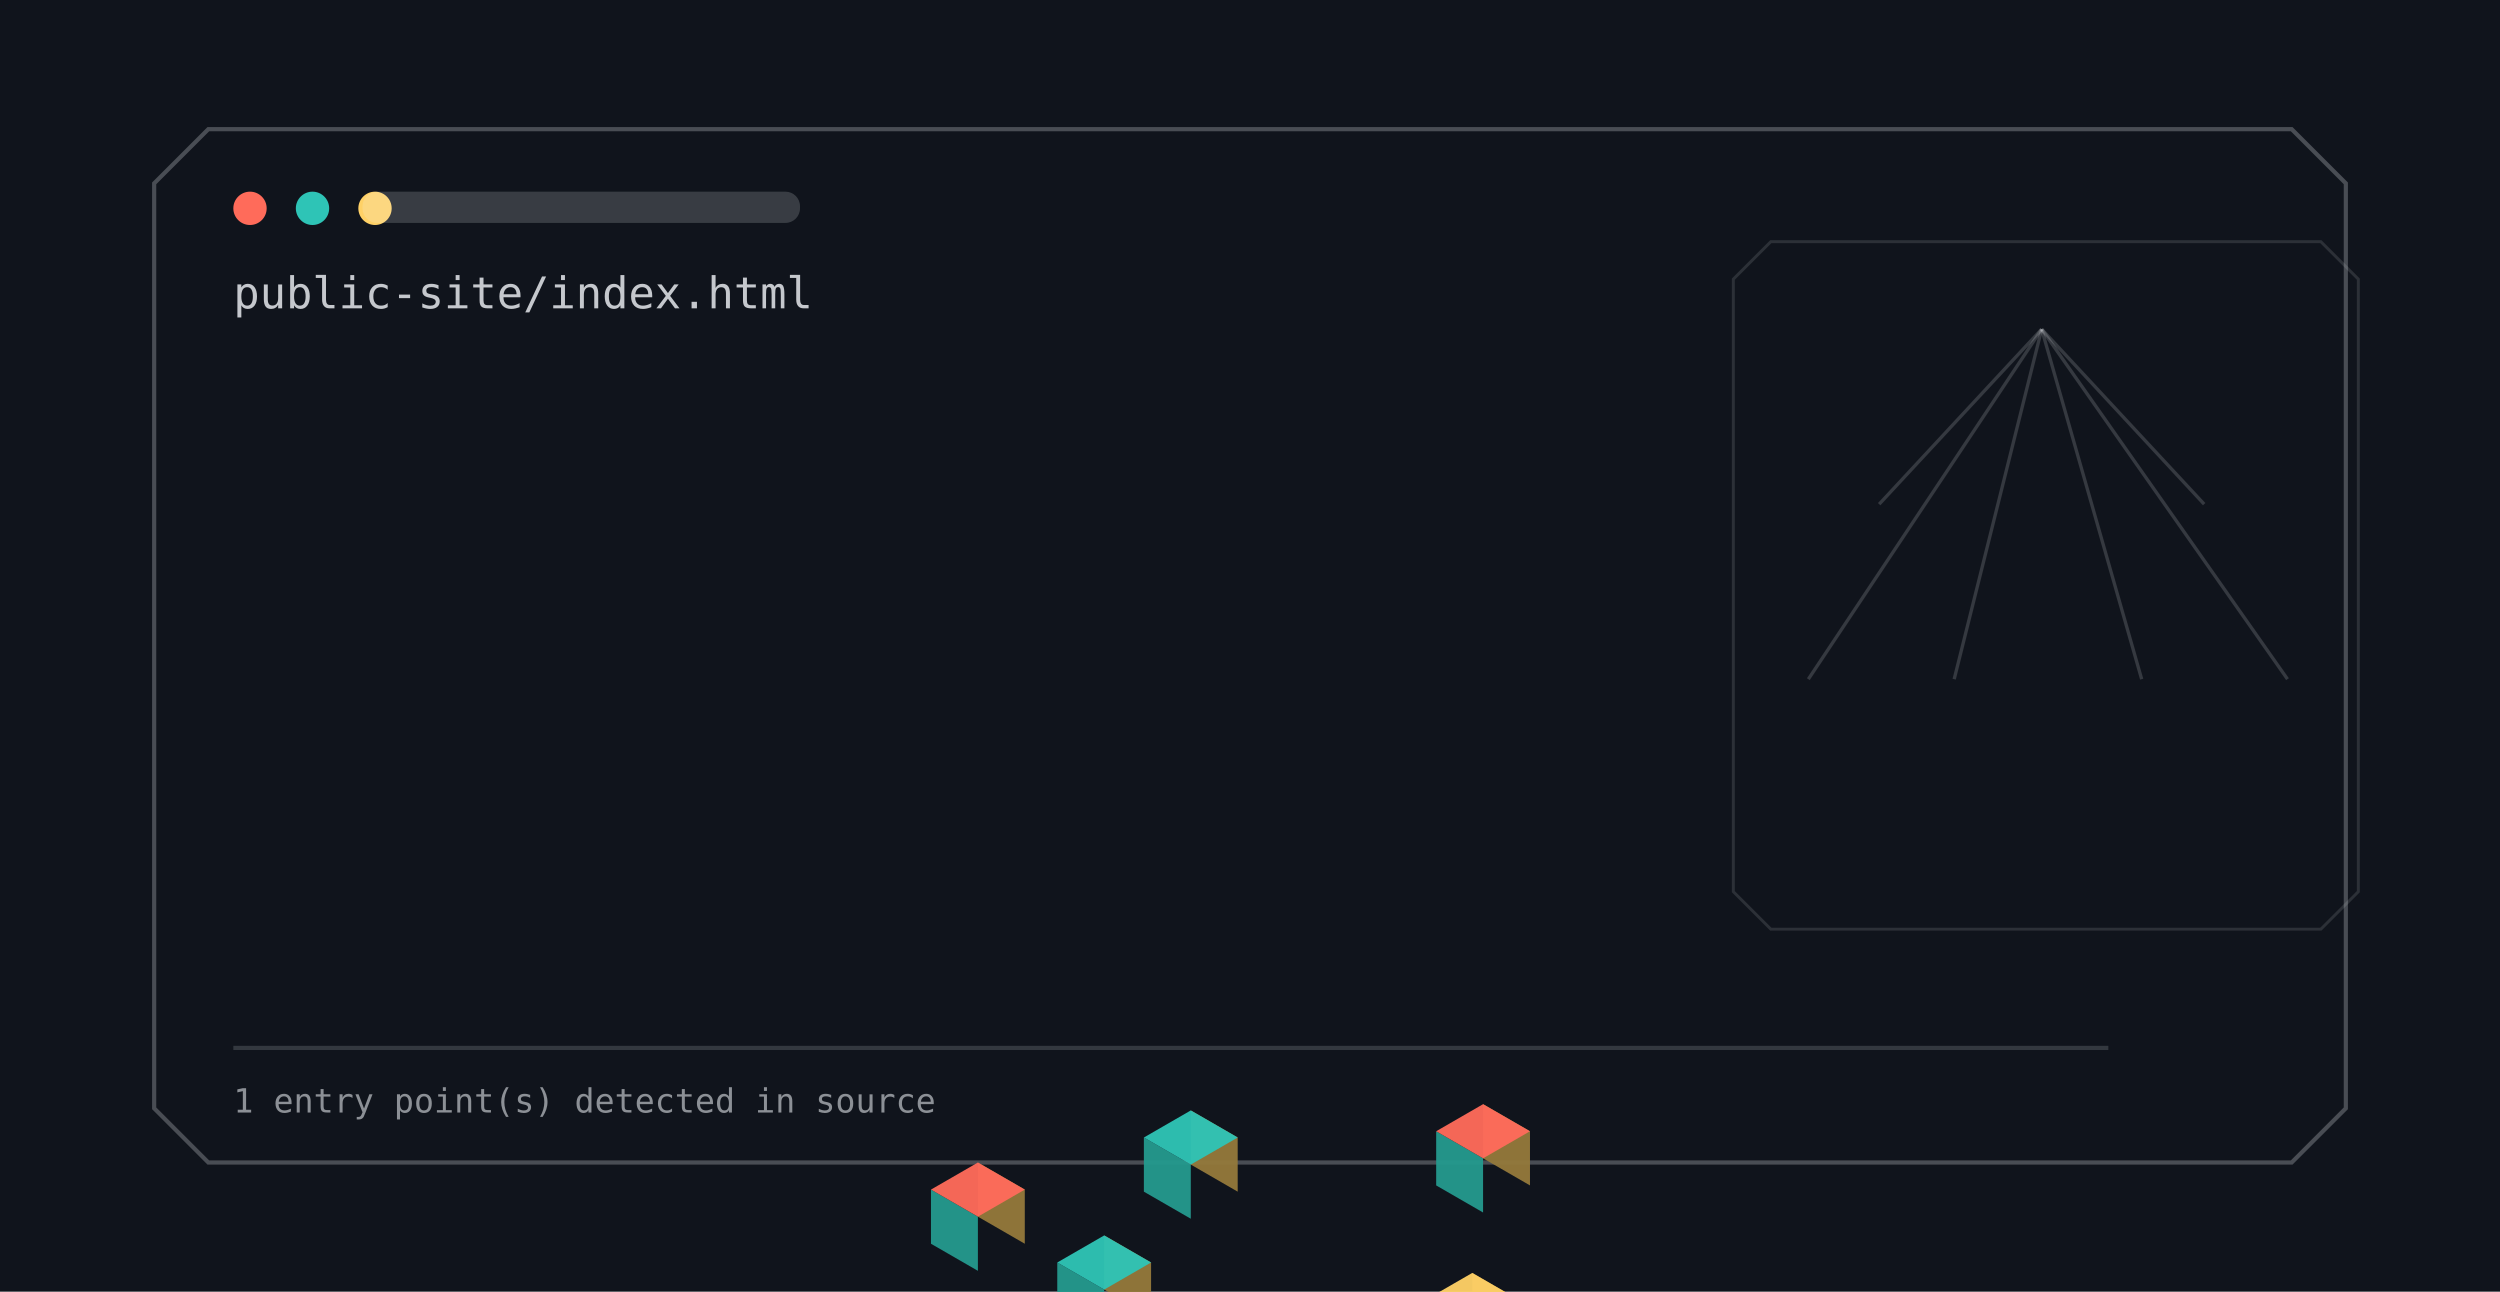
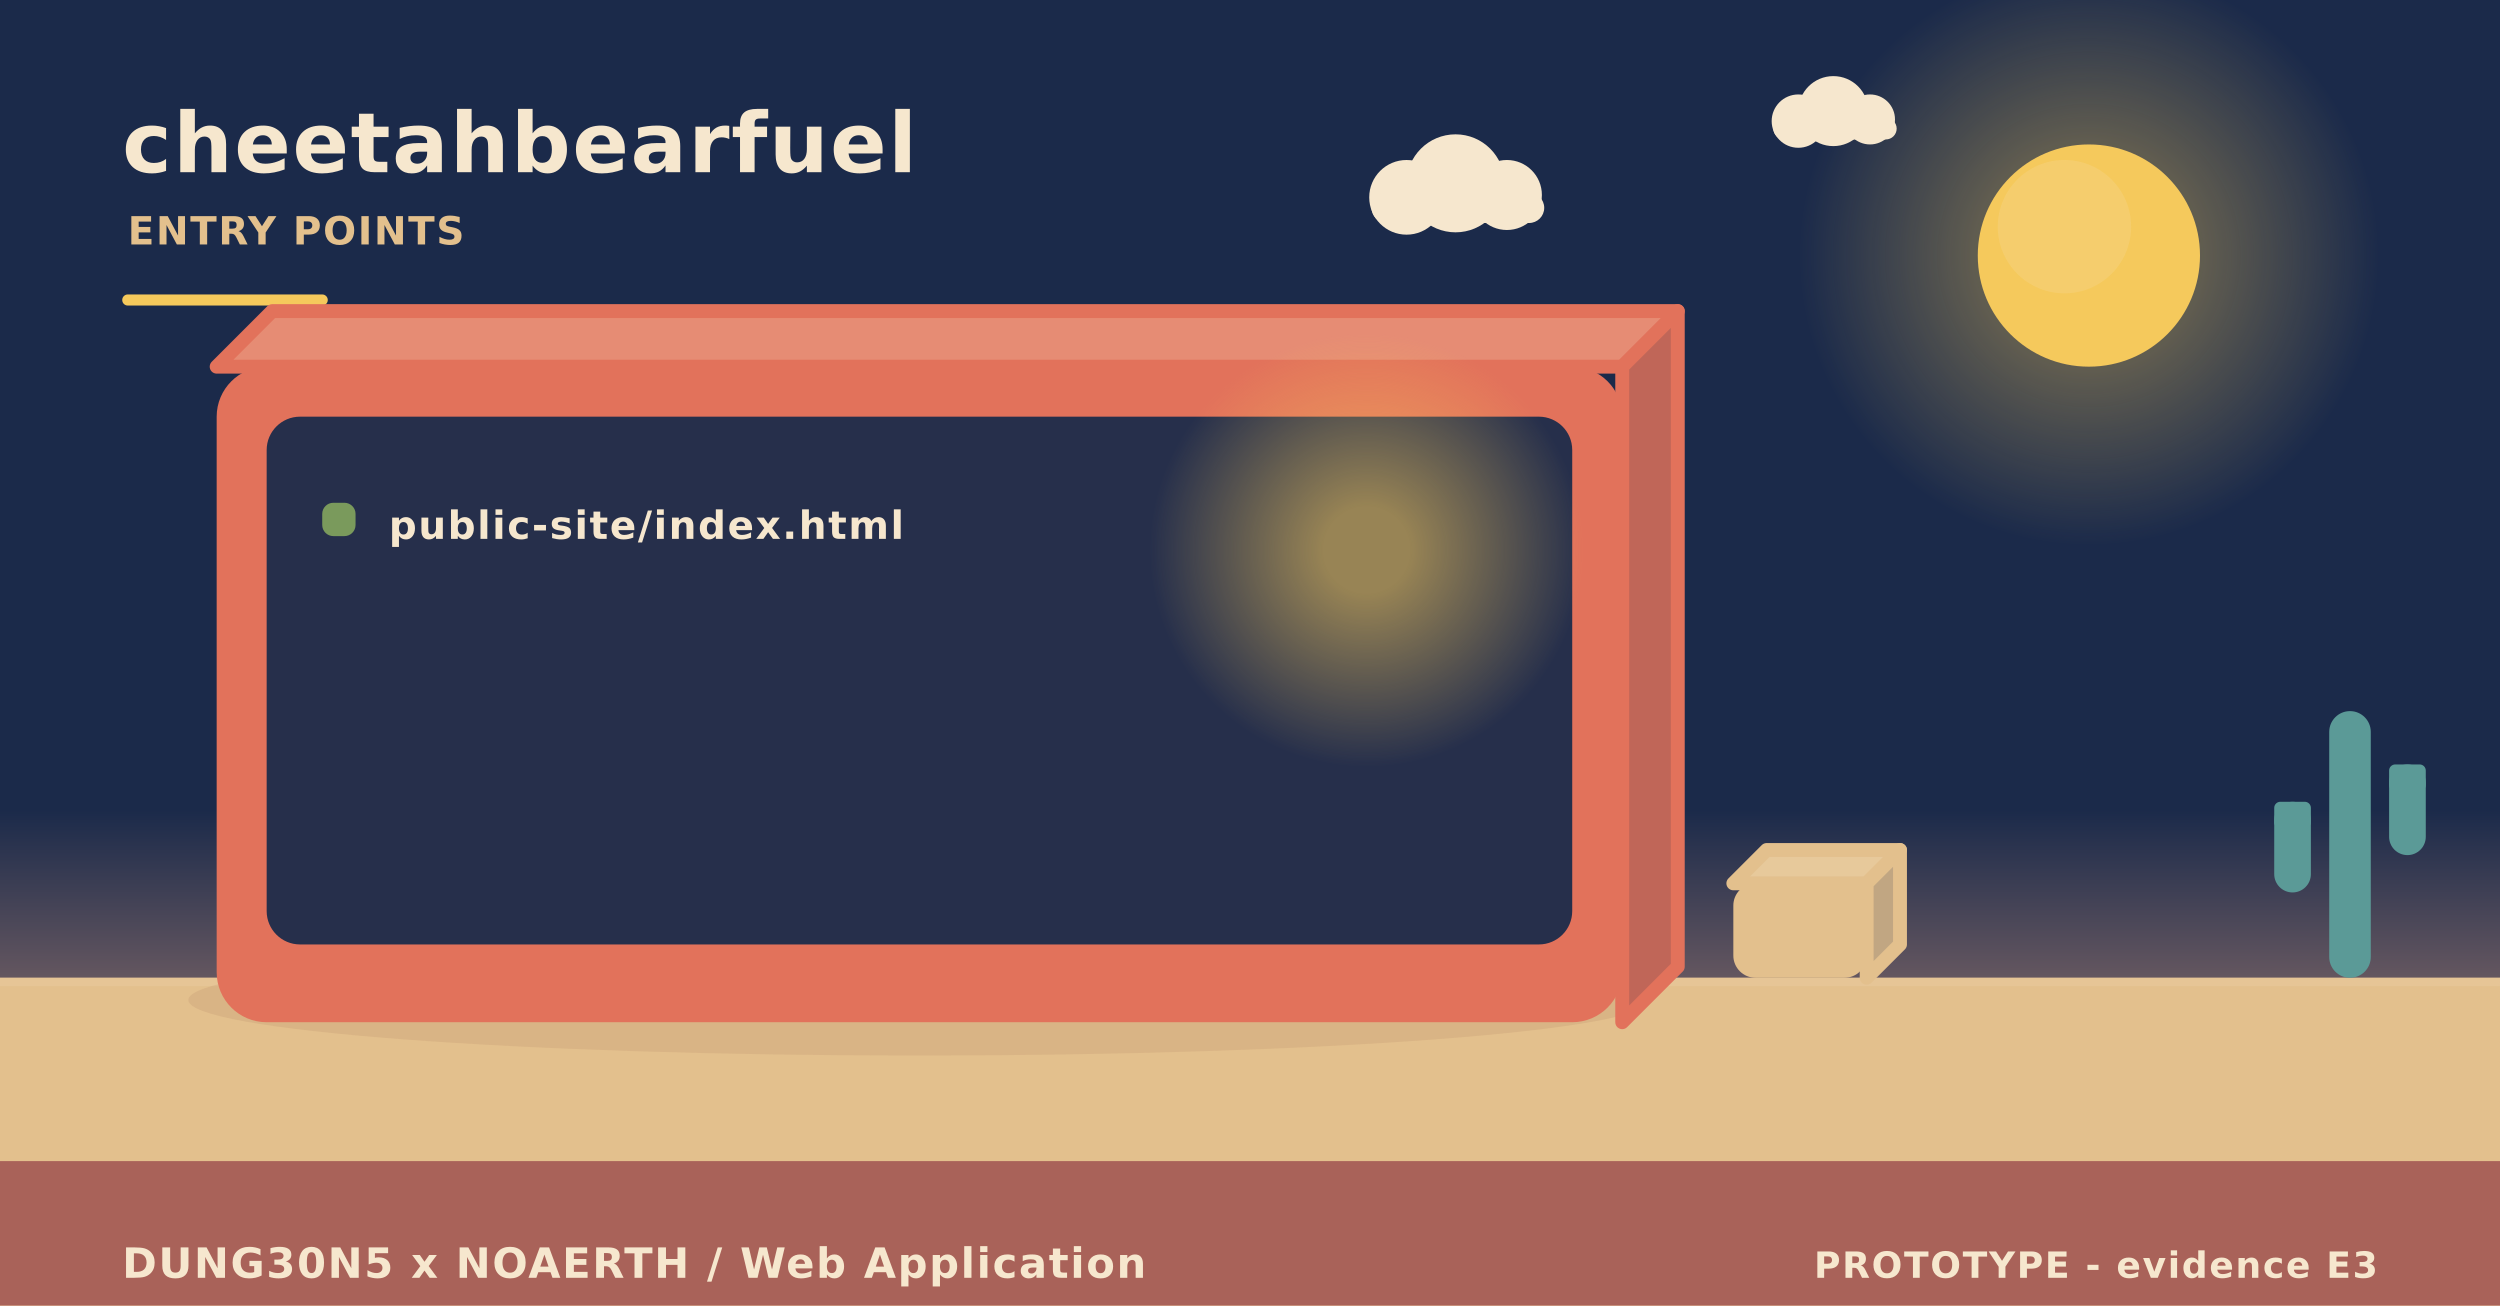
- <svg xmlns="http://www.w3.org/2000/svg" viewBox="0 0 1200 620" width="1200" height="620" role="img" aria-label="cheetahbearfuel command surface">
-   <rect width="1200" height="620" fill="#10141c" />
-   <defs>
-     <linearGradient id="gt" x1="0" y1="0" x2="1" y2="1">
-       <stop offset="0%" stop-color="#ff6b5a" />
-       <stop offset="100%" stop-color="#2ec4b6" />
-     </linearGradient>
-   </defs>
-   <path d="M100.00,62.00 H1100.00 L1126.00,88.00 V532.00 L1100.00,558.00 H100.00 L74.00,532.00 V88.00 Z" fill="none" stroke="rgba(242,245,249,0.300)" stroke-width="2.00" opacity="0.85" />
-   <circle cx="120.00" cy="100.00" r="8.00" fill="#ff6b5a" opacity="1.00" />
-   <circle cx="150.00" cy="100.00" r="8.00" fill="#2ec4b6" opacity="1.00" />
-   <circle cx="180.00" cy="100.00" r="8.00" fill="#ffd166" opacity="1.00" />
-   <rect x="174.00" y="92.00" width="210.00" height="15.00" rx="7.00" fill="rgba(242,245,249,0.180)" opacity="1.00" />
-   <text x="112" y="148" font-family="ui-monospace,SFMono-Regular,Menlo,monospace" font-size="21" fill="rgba(242,245,249,0.800)">public-site/index.html</text>
-   <path d="M850.00,116.00 H1114.00 L1132.00,134.00 V428.00 L1114.00,446.00 H850.00 L832.00,428.00 V134.00 Z" fill="none" stroke="rgba(242,245,249,0.180)" stroke-width="1.40" opacity="0.70" />
-   <line x1="980.00" y1="158.00" x2="902.00" y2="242.00" stroke="rgba(242,245,249,0.300)" stroke-width="1.60" opacity="0.55" />
-   <line x1="980.00" y1="158.00" x2="1058.00" y2="242.00" stroke="rgba(242,245,249,0.300)" stroke-width="1.60" opacity="0.55" />
-   <line x1="980.00" y1="158.00" x2="868.00" y2="326.00" stroke="rgba(242,245,249,0.300)" stroke-width="1.60" opacity="0.55" />
-   <line x1="980.00" y1="158.00" x2="938.00" y2="326.00" stroke="rgba(242,245,249,0.300)" stroke-width="1.60" opacity="0.55" />
-   <line x1="980.00" y1="158.00" x2="1028.00" y2="326.00" stroke="rgba(242,245,249,0.300)" stroke-width="1.60" opacity="0.55" />
-   <line x1="980.00" y1="158.00" x2="1098.00" y2="326.00" stroke="rgba(242,245,249,0.300)" stroke-width="1.60" opacity="0.55" />
-   <polygon points="711.87,556.00 734.39,569.00 734.39,543.00 711.87,530.00" fill="#94793b" opacity="0.95" />
-   <polygon points="689.36,569.00 711.87,582.00 711.87,556.00 689.36,543.00" fill="#24998e" opacity="0.95" />
-   <polygon points="711.87,530.00 734.39,543.00 711.87,556.00 689.36,543.00" fill="#ff6b5a" opacity="0.95" />
-   <polygon points="571.58,559.00 594.09,572.00 594.09,546.00 571.58,533.00" fill="#94793b" opacity="0.95" />
-   <polygon points="549.06,572.00 571.58,585.00 571.58,559.00 549.06,546.00" fill="#24998e" opacity="0.95" />
-   <polygon points="571.58,533.00 594.09,546.00 571.58,559.00 549.06,546.00" fill="#2ec4b6" opacity="0.95" />
-   <polygon points="706.68,637.00 729.19,650.00 729.19,624.00 706.68,611.00" fill="#94793b" opacity="0.95" />
-   <polygon points="684.16,650.00 706.68,663.00 706.68,637.00 684.16,624.00" fill="#24998e" opacity="0.95" />
-   <polygon points="706.68,611.00 729.19,624.00 706.68,637.00 684.16,624.00" fill="#ffd166" opacity="0.95" />
-   <polygon points="469.39,584.00 491.90,597.00 491.90,571.00 469.39,558.00" fill="#94793b" opacity="0.95" />
-   <polygon points="446.87,597.00 469.39,610.00 469.39,584.00 446.87,571.00" fill="#24998e" opacity="0.95" />
-   <polygon points="469.39,558.00 491.90,571.00 469.39,584.00 446.87,571.00" fill="#ff6b5a" opacity="0.95" />
-   <polygon points="530.01,619.00 552.52,632.00 552.52,606.00 530.01,593.00" fill="#94793b" opacity="0.95" />
-   <polygon points="507.49,632.00 530.01,645.00 530.01,619.00 507.49,606.00" fill="#24998e" opacity="0.95" />
-   <polygon points="530.01,593.00 552.52,606.00 530.01,619.00 507.49,606.00" fill="#2ec4b6" opacity="0.95" />
-   <polygon points="607.95,664.00 630.47,677.00 630.47,651.00 607.95,638.00" fill="#94793b" opacity="0.95" />
-   <polygon points="585.43,677.00 607.95,690.00 607.95,664.00 585.43,651.00" fill="#24998e" opacity="0.95" />
-   <polygon points="607.95,638.00 630.47,651.00 607.95,664.00 585.43,651.00" fill="#ffd166" opacity="0.95" />
-   <polygon points="668.57,699.00 691.09,712.00 691.09,686.00 668.57,673.00" fill="#94793b" opacity="0.95" />
-   <polygon points="646.05,712.00 668.57,725.00 668.57,699.00 646.05,686.00" fill="#24998e" opacity="0.95" />
-   <polygon points="668.57,673.00 691.09,686.00 668.57,699.00 646.05,686.00" fill="#ff6b5a" opacity="0.95" />
-   <rect x="112.00" y="502.00" width="900.00" height="2.00" rx="0.00" fill="rgba(242,245,249,0.160)" opacity="1.00" />
-   <text x="112" y="534" font-family="ui-monospace,Menlo,monospace" font-size="16" fill="rgba(242,245,249,0.550)">1 entry point(s) detected in source</text>
+ <svg xmlns="http://www.w3.org/2000/svg" width="900" height="470" viewBox="0 0 900 470" role="img" aria-label="cheetahbearfuel - how it is operated">
+   <linearGradient id="skyt" x1="0" y1="0" x2="0" y2="1">
+     <stop offset="0" stop-color="#1b2a4a" />
+     <stop offset="0.62" stop-color="#1b2a4a" />
+     <stop offset="1" stop-color="#f3ad8a" />
+   </linearGradient>
+   <rect width="900" height="470" fill="url(#skyt)" />
+   <radialGradient id="sunt">
+     <stop offset="0.35" stop-color="#f5c95c" stop-opacity="0.34" />
+     <stop offset="1" stop-color="#f5c95c" stop-opacity="0" />
+   </radialGradient>
+   <circle cx="752" cy="92" r="104" fill="url(#sunt)" />
+   <circle cx="752" cy="92" r="40" fill="#f5c95c" />
+   <circle cx="743.2" cy="81.6" r="24" fill="#f5d27e" opacity="0.5" />
+   <g>
+     <circle cx="524" cy="66" r="17.64" fill="#f6e7ce" />
+     <circle cx="506.36" cy="71.04" r="13.44" fill="#f6e7ce" />
+     <circle cx="542.48" cy="70.2" r="12.6" fill="#f6e7ce" />
+     <rect x="493.76" y="69.36" width="62.16" height="10.92" rx="5.46" fill="#f6e7ce" />
+   </g>
+   <g>
+     <circle cx="660" cy="40" r="12.6" fill="#f6e7ce" />
+     <circle cx="647.4" cy="43.6" r="9.6" fill="#f6e7ce" />
+     <circle cx="673.2" cy="43" r="9" fill="#f6e7ce" />
+     <rect x="638.4" y="42.4" width="44.4" height="7.8" rx="3.9" fill="#f6e7ce" />
+   </g>
+   <rect x="0" y="352" width="900" height="118" fill="#e3c08d" />
+   <rect x="0" y="352" width="900" height="3" fill="#e6c596" />
+   <text x="44" y="62" font-family="Verdana,DejaVu Sans,sans-serif" font-size="30" font-weight="700" letter-spacing="0.6" fill="#f6e7ce" text-anchor="start">cheetahbearfuel</text>
+   <text x="46" y="88" font-family="Verdana,DejaVu Sans,sans-serif" font-size="14" font-weight="700" letter-spacing="0.6" fill="#e3c08d" text-anchor="start">ENTRY POINTS</text>
+   <rect x="44" y="106" width="74" height="4" rx="2" fill="#f5c95c" />
+   <ellipse cx="331" cy="360" rx="263.2" ry="20" fill="rgba(138,90,68,0.11)" />
+   <path d="M78,132 L584,132 L604,112 L98,112 Z" fill="#e68c74" stroke="#e2725b" stroke-width="5" stroke-linejoin="round" />
+   <path d="M584,132 L604,112 L604,348 L584,368 Z" fill="#c06658" stroke="#e2725b" stroke-width="5" stroke-linejoin="round" />
+   <rect x="78" y="132" width="506" height="236" rx="18" fill="#e2725b" />
+   <rect x="96" y="150" width="470" height="190" rx="12" fill="#1b2a4a" opacity="0.94" />
+   <radialGradient id="lamp6556">
+     <stop offset="0.2" stop-color="#f5c95c" stop-opacity="0.55" />
+     <stop offset="1" stop-color="#f5c95c" stop-opacity="0" />
+   </radialGradient>
+   <circle cx="492" cy="198" r="78" fill="url(#lamp6556)" />
+   <rect x="116" y="181" width="12" height="12" rx="4" fill="#7a9a5c" />
+   <text x="140" y="194" font-family="Verdana,DejaVu Sans,sans-serif" font-size="14" font-weight="700" letter-spacing="0.6" fill="#f6e7ce" text-anchor="start">public-site/index.html</text>
+   <path d="M624,318 L672,318 L684,306 L636,306 Z" fill="#e7c99b" stroke="#e3c08d" stroke-width="5" stroke-linejoin="round" />
+   <path d="M672,318 L684,306 L684,340 L672,352 Z" fill="#c1a682" stroke="#e3c08d" stroke-width="5" stroke-linejoin="round" />
+   <rect x="624" y="318" width="48" height="34" rx="8" fill="#e3c08d" />
+   <rect x="838.52" y="256" width="14.96" height="96" rx="7.48" fill="#5b9a97" />
+   <rect x="818.72" y="288.64" width="13.2" height="32.64" rx="6.6" fill="#5b9a97" />
+   <rect x="818.72" y="288.64" width="13.2" height="9.6" rx="2.2" fill="#5b9a97" />
+   <rect x="860.08" y="275.2" width="13.2" height="32.64" rx="6.6" fill="#5b9a97" />
+   <rect x="860.08" y="275.2" width="13.2" height="9.6" rx="2.2" fill="#5b9a97" />
+   <rect x="0" y="418" width="900" height="52" rx="0" fill="#a65c56" opacity="0.94" />
+   <text x="44" y="460" font-family="Verdana,DejaVu Sans,sans-serif" font-size="15" font-weight="700" letter-spacing="0.6" fill="#f6e7ce" text-anchor="start">DUNG30N5 x NOAERTH  /  Web Application</text>
+   <text x="856" y="460" font-family="Verdana,DejaVu Sans,sans-serif" font-size="13" font-weight="700" letter-spacing="0.6" fill="#f6e7ce" text-anchor="end">PROTOTYPE  -  evidence E3</text>
</svg>
